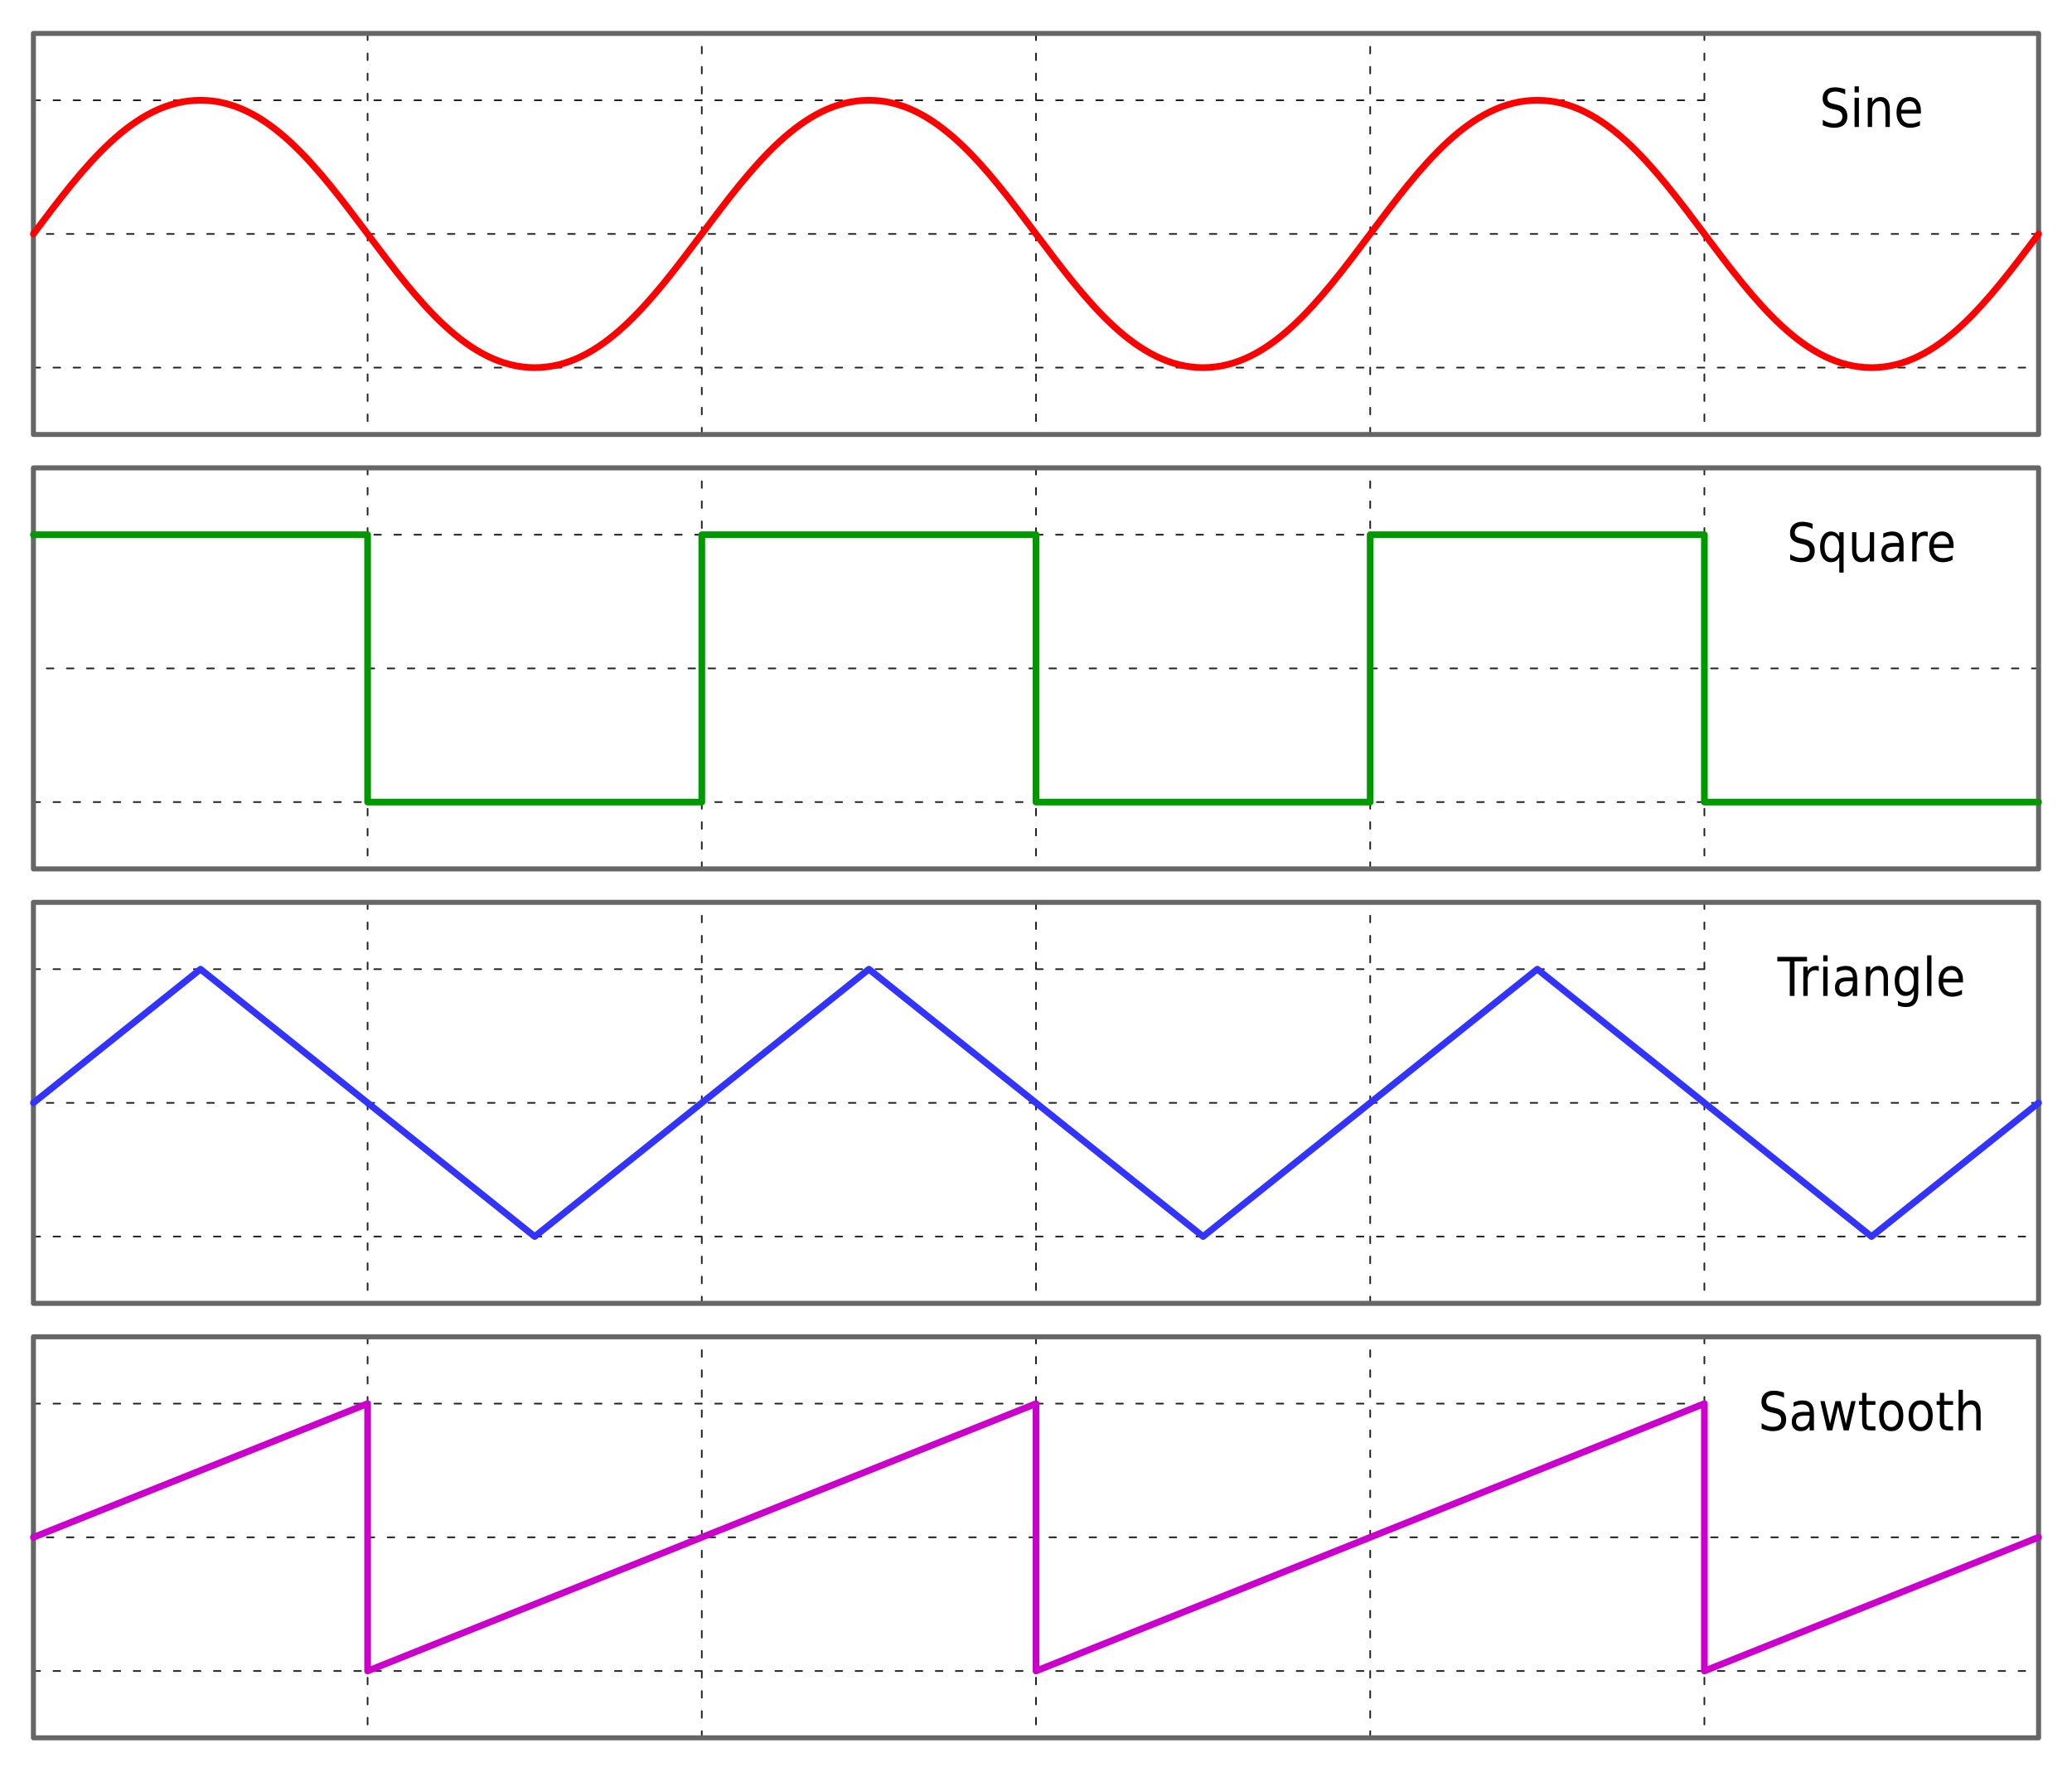
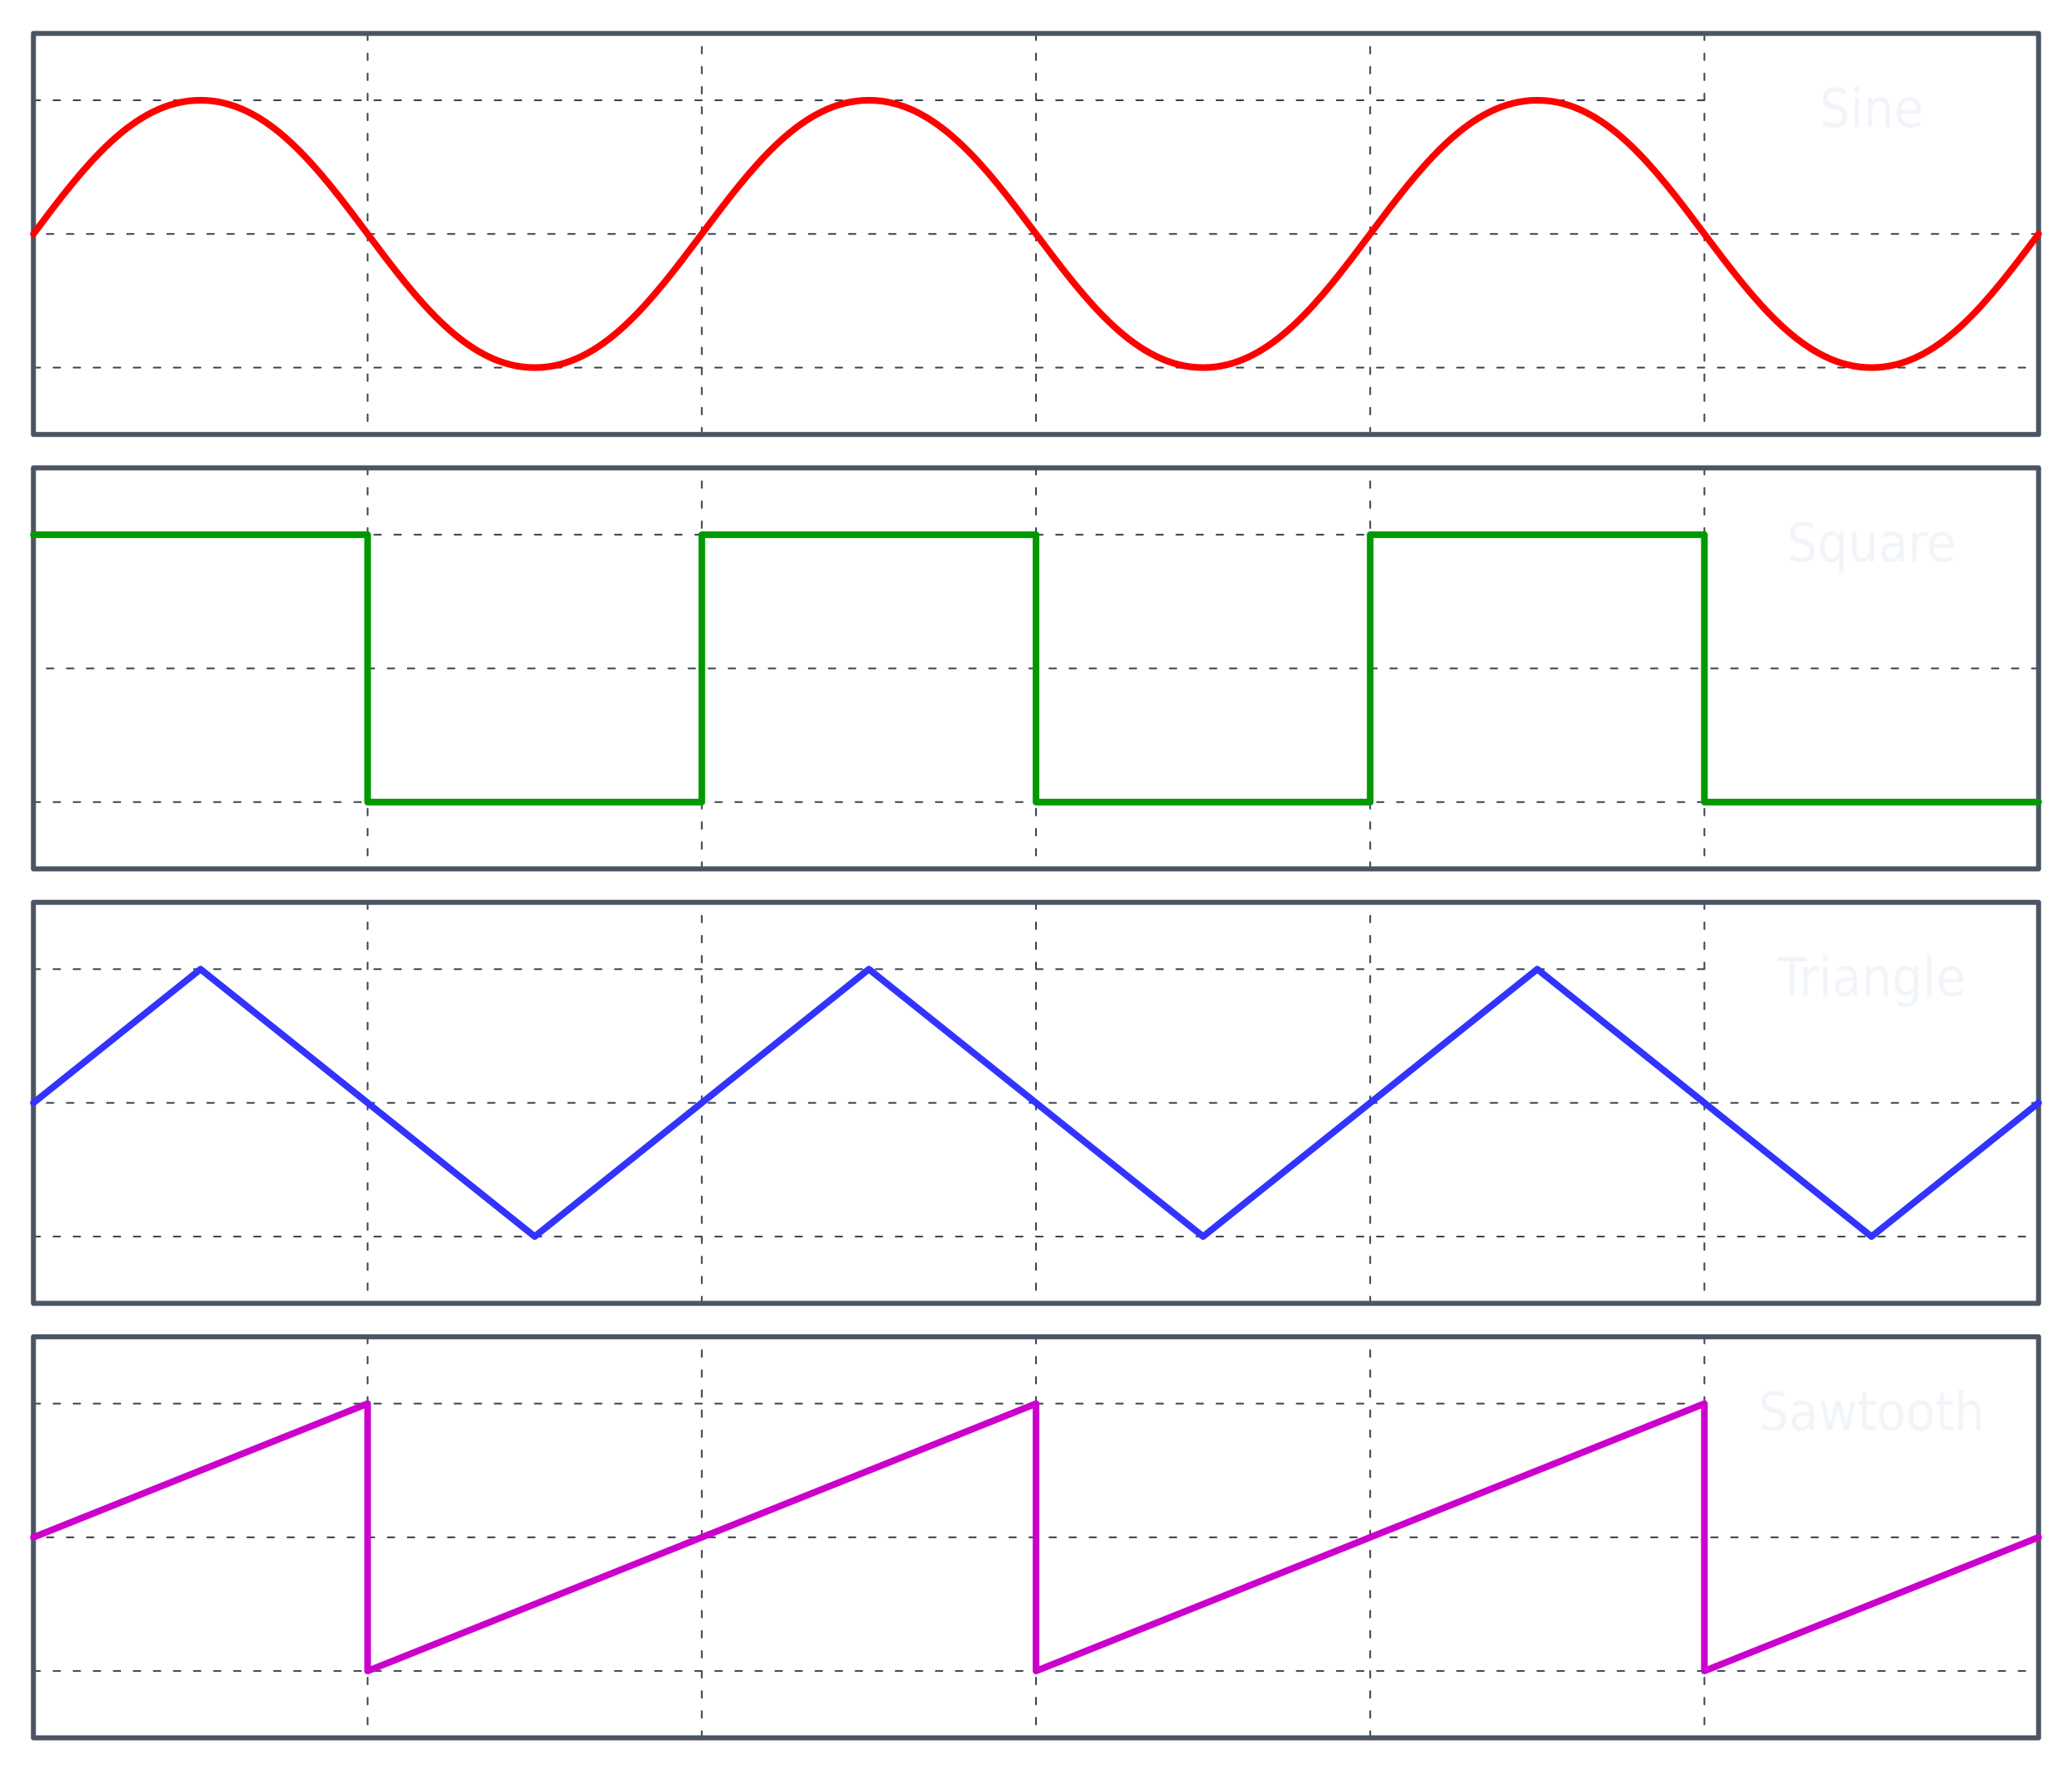
- <svg xmlns="http://www.w3.org/2000/svg" xmlns:xlink="http://www.w3.org/1999/xlink" width="620" height="530" font-family="DejaVu Sans" font-size="16" font-stretch="condensed" text-anchor="middle">
+ <svg xmlns="http://www.w3.org/2000/svg" xmlns:xlink="http://www.w3.org/1999/xlink" width="620" height="530" font-family="DejaVu Sans" font-size="16" font-stretch="condensed" text-anchor="middle" fill="#f1f5f9">
  <switch transform="translate(560 38)">
    <text systemLanguage="ca">Sinusoidal</text>
    <text systemLanguage="de">Sinus</text>
    <text systemLanguage="en">Sine</text>
    <text systemLanguage="es">Seno</text>
    <text systemLanguage="et">Sinusoid</text>
    <text systemLanguage="fr">Sinusoïdale</text>
    <text systemLanguage="id">Sinus</text>
    <text systemLanguage="it">Sinusoidale</text>
    <text systemLanguage="jv">Sinus</text>
    <text systemLanguage="mk">синусен</text>
    <text systemLanguage="pl">Sinusoidalna</text>
    <text systemLanguage="ru">Синусоида</text>
    <text systemLanguage="sv">Sinus</text>
    <text systemLanguage="tr">Sinüs</text>
    <text systemLanguage="uk">Синусоїда</text>
    <text>Sine</text>
  </switch>
  <switch transform="translate(560 168)">
    <text systemLanguage="ca">Quadrada</text>
    <text systemLanguage="de">Rechteck</text>
    <text systemLanguage="en">Square</text>
    <text systemLanguage="es">Cuadrada</text>
    <text systemLanguage="et">Nelinurklaine</text>
    <text systemLanguage="fr">Carrée</text>
    <text systemLanguage="id">Persegi</text>
    <text systemLanguage="it">Quadra</text>
    <text systemLanguage="jv">Pasagi</text>
    <text systemLanguage="mk">квадратен</text>
    <text systemLanguage="pl">Prostokątna</text>
    <text systemLanguage="ru">Меандр</text>
    <text systemLanguage="sv">Fyrkant</text>
    <text systemLanguage="tr">Kare</text>
    <text systemLanguage="uk">Прямокутник</text>
    <text>Square</text>
  </switch>
  <switch transform="translate(560 298)">
    <text systemLanguage="ca">Triangular</text>
    <text systemLanguage="de">Dreieck</text>
    <text systemLanguage="en">Triangle</text>
    <text systemLanguage="es">Triangular</text>
    <text systemLanguage="et">Kolmnurk-<tspan x="0" y="16">laine</tspan>
    </text>
    <text systemLanguage="fr">Triangulaire</text>
    <text systemLanguage="id">Segitiga</text>
    <text systemLanguage="it">Triangolare</text>
    <text systemLanguage="jv">Maju-telu</text>
    <text systemLanguage="mk">триаголен</text>
    <text systemLanguage="pl">Trójkątna</text>
    <text systemLanguage="ru">Треугольная</text>
    <text systemLanguage="sv">Triangel</text>
    <text systemLanguage="tr">Üçgen</text>
    <text systemLanguage="uk">Трикутник</text>
    <text>Triangle</text>
  </switch>
  <switch transform="translate(560 428)">
    <text systemLanguage="ca">De serra</text>
    <text systemLanguage="de">Sägezahn</text>
    <text systemLanguage="en">Sawtooth</text>
    <text systemLanguage="es">Dientes<tspan x="0" y="16">de sierra</tspan>
    </text>
    <text systemLanguage="et">Saehammas-<tspan x="0" y="16">laine</tspan>
    </text>
    <text systemLanguage="fr">Dents de scie</text>
    <text systemLanguage="id">Gigi gergaji</text>
    <text systemLanguage="it">Dente<tspan x="0" y="16">di sega</tspan>
    </text>
    <text systemLanguage="jv">Untu graji</text>
    <text systemLanguage="mk">назабен</text>
    <text systemLanguage="pl">Piłokształtna</text>
    <text systemLanguage="ru">Пила</text>
    <text systemLanguage="sv">Sågtand</text>
    <text systemLanguage="tr">Testere dişi</text>
    <text systemLanguage="uk">Пилкоподібна</text>
    <text>Sawtooth</text>
  </switch>
  <g id="b" fill="none" stroke-linecap="round" stroke-linejoin="round">
    <g id="a">
-       <path stroke="#222" stroke-dasharray="2,4" stroke-width=".5" d="m10,30h501m99,40H10m0,40h600M110,10v120m100,0V10m100,0v120m100,0V10m100,0v120" />
-       <rect x="10" y="10" width="600" height="120" stroke="#666" stroke-width="1.5" />
+       <path stroke="#374151" stroke-dasharray="2,4" stroke-width=".5" d="m10,30h501m99,40H10m0,40h600M110,10v120m100,0V10m100,0v120m100,0V10m100,0v120" />
+       <rect x="10" y="10" width="600" height="120" stroke="#4b5563" stroke-width="1.5" />
    </g>
    <use transform="translate(0,130)" xlink:href="#a" />
  </g>
  <use transform="translate(0,260)" xlink:href="#b" />
  <g fill="none" stroke-linecap="round" stroke-linejoin="round" stroke-width="2" stroke="#f00">
    <path d="m10 70c15-20 30-40 50-40 40 0 60 80 100 80s60-80 100-80 60 80 100 80 60-80 100-80 60 80 100 80c20 0 35-20 50-40" />
    <path d="m10 160h100v80h100v-80h100v80h100v-80h100v80h100" stroke="#090" />
    <path d="m10 330 50-40 100 80 100-80 100 80 100-80 100 80 50-40" stroke="#33f" />
    <path d="m10 460 100-40v80l200-80v80l200-80v80l100-40" stroke="#c0c" />
  </g>
</svg>
